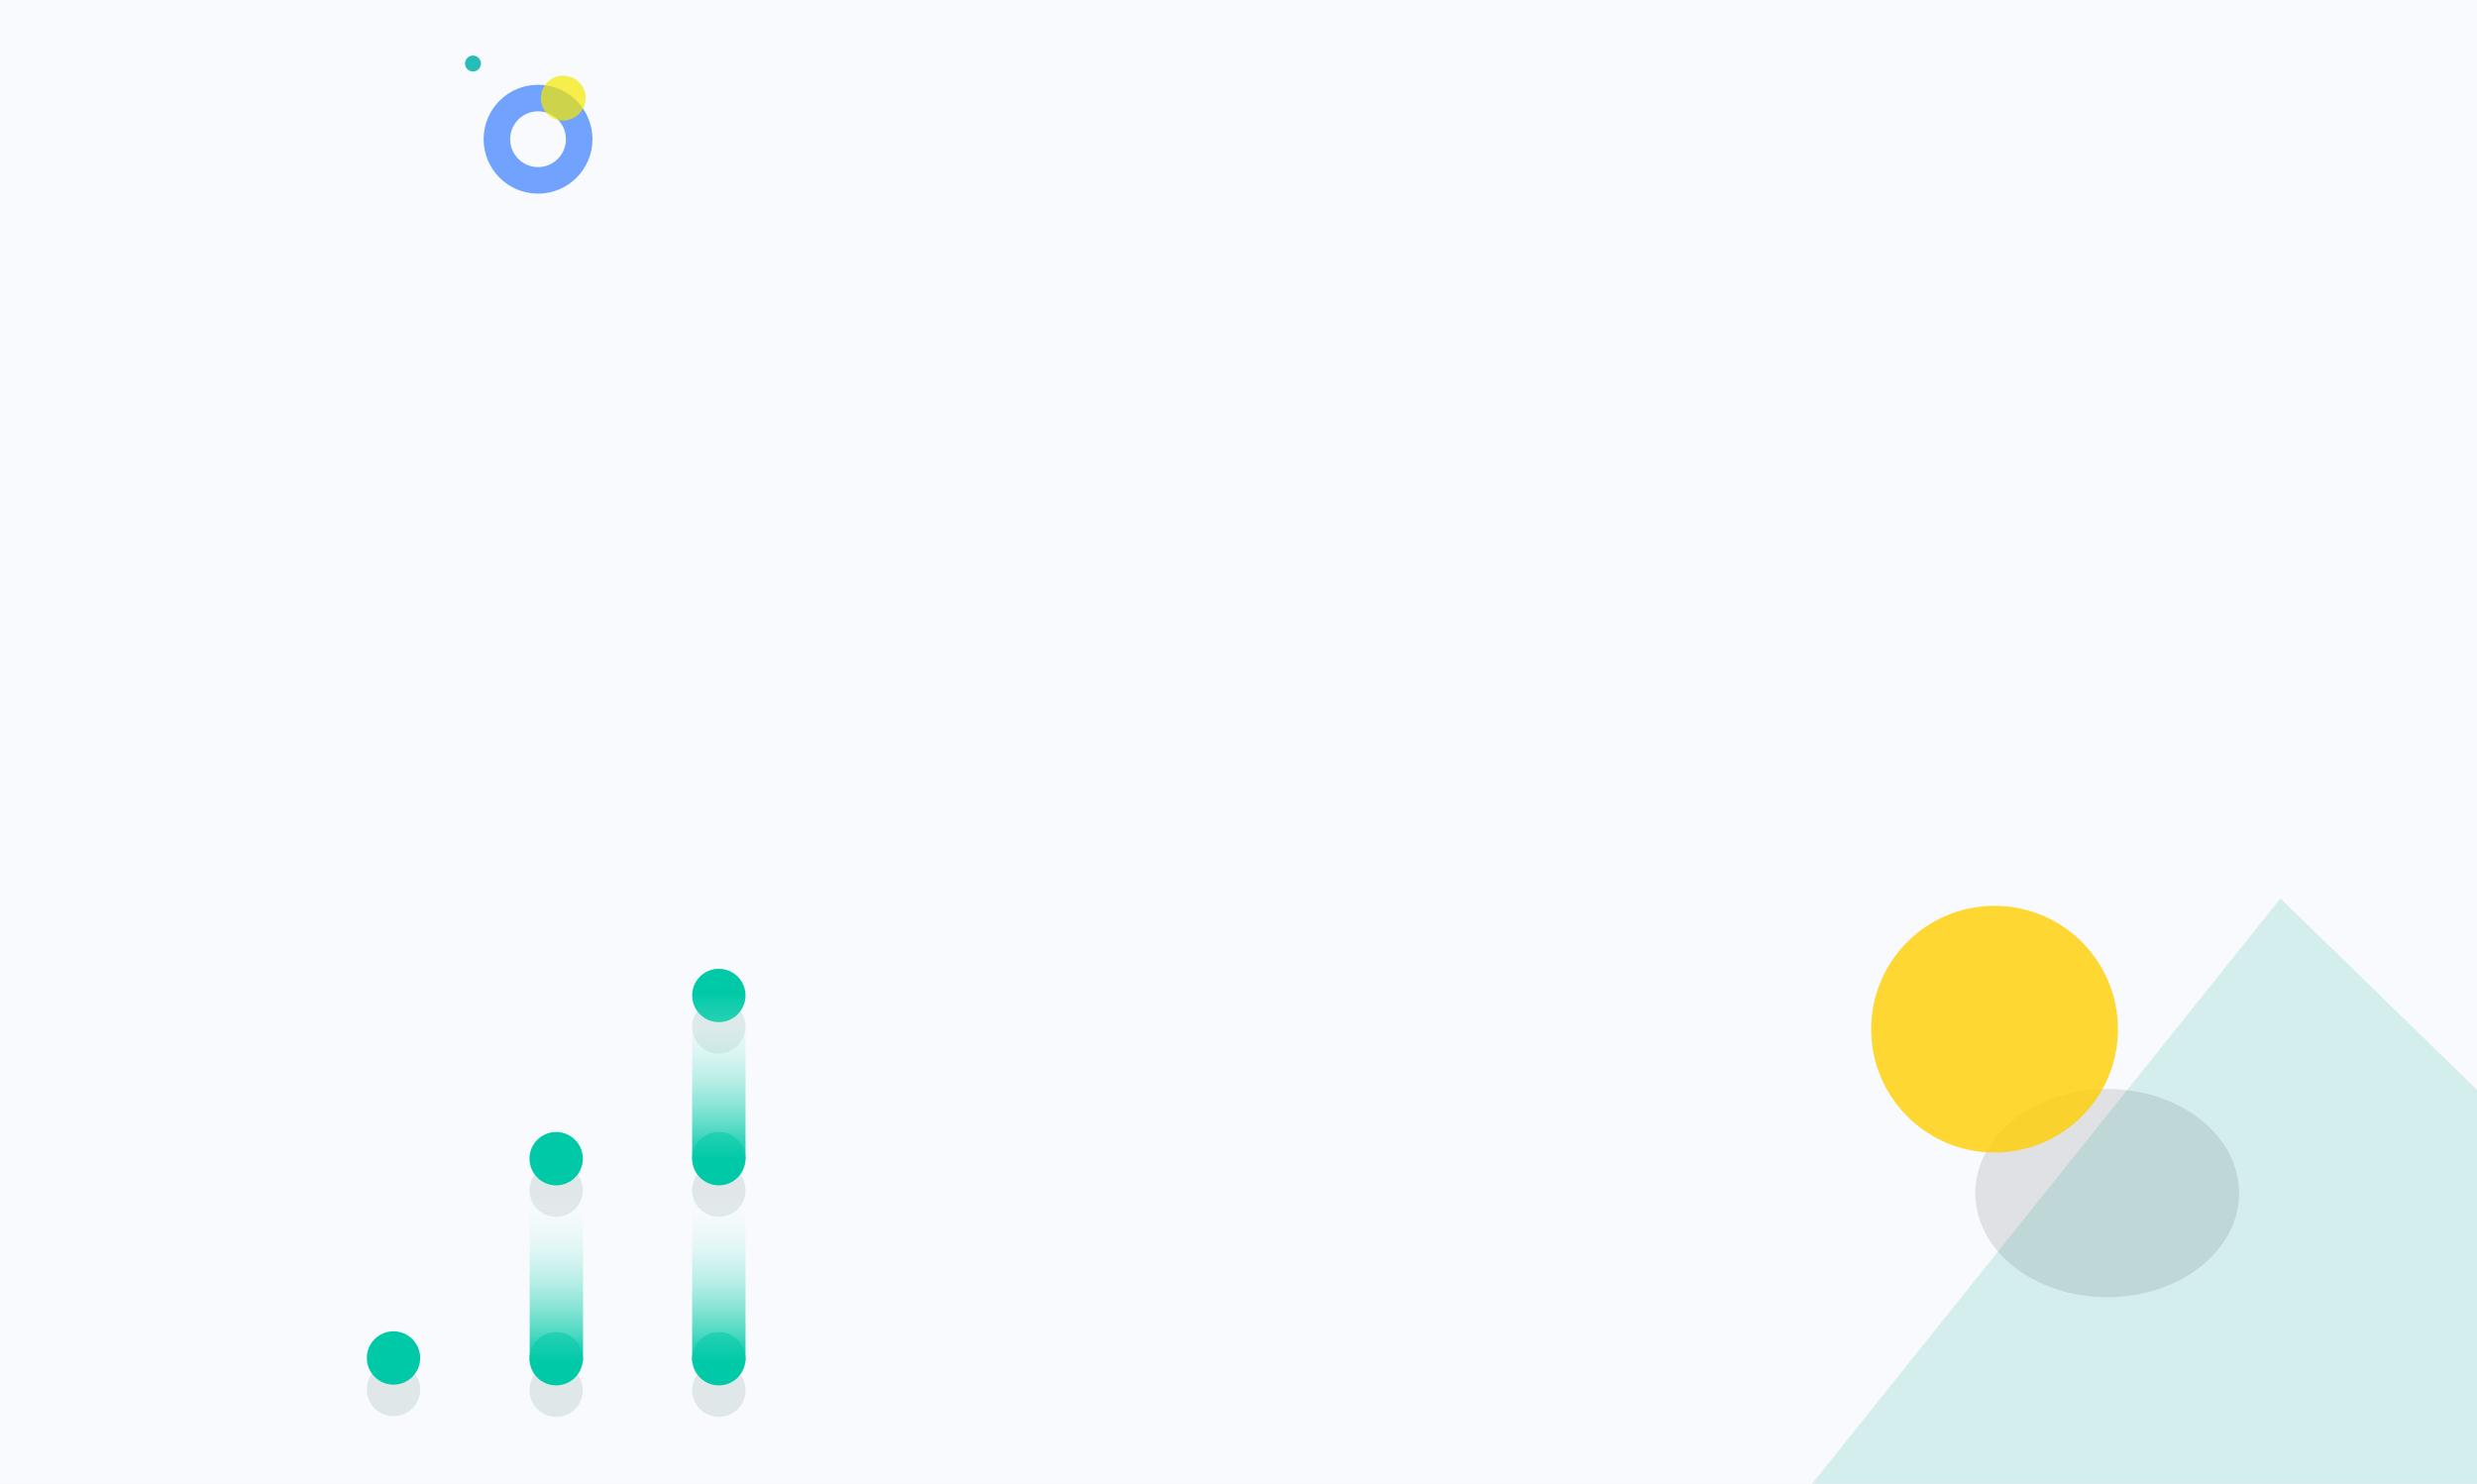
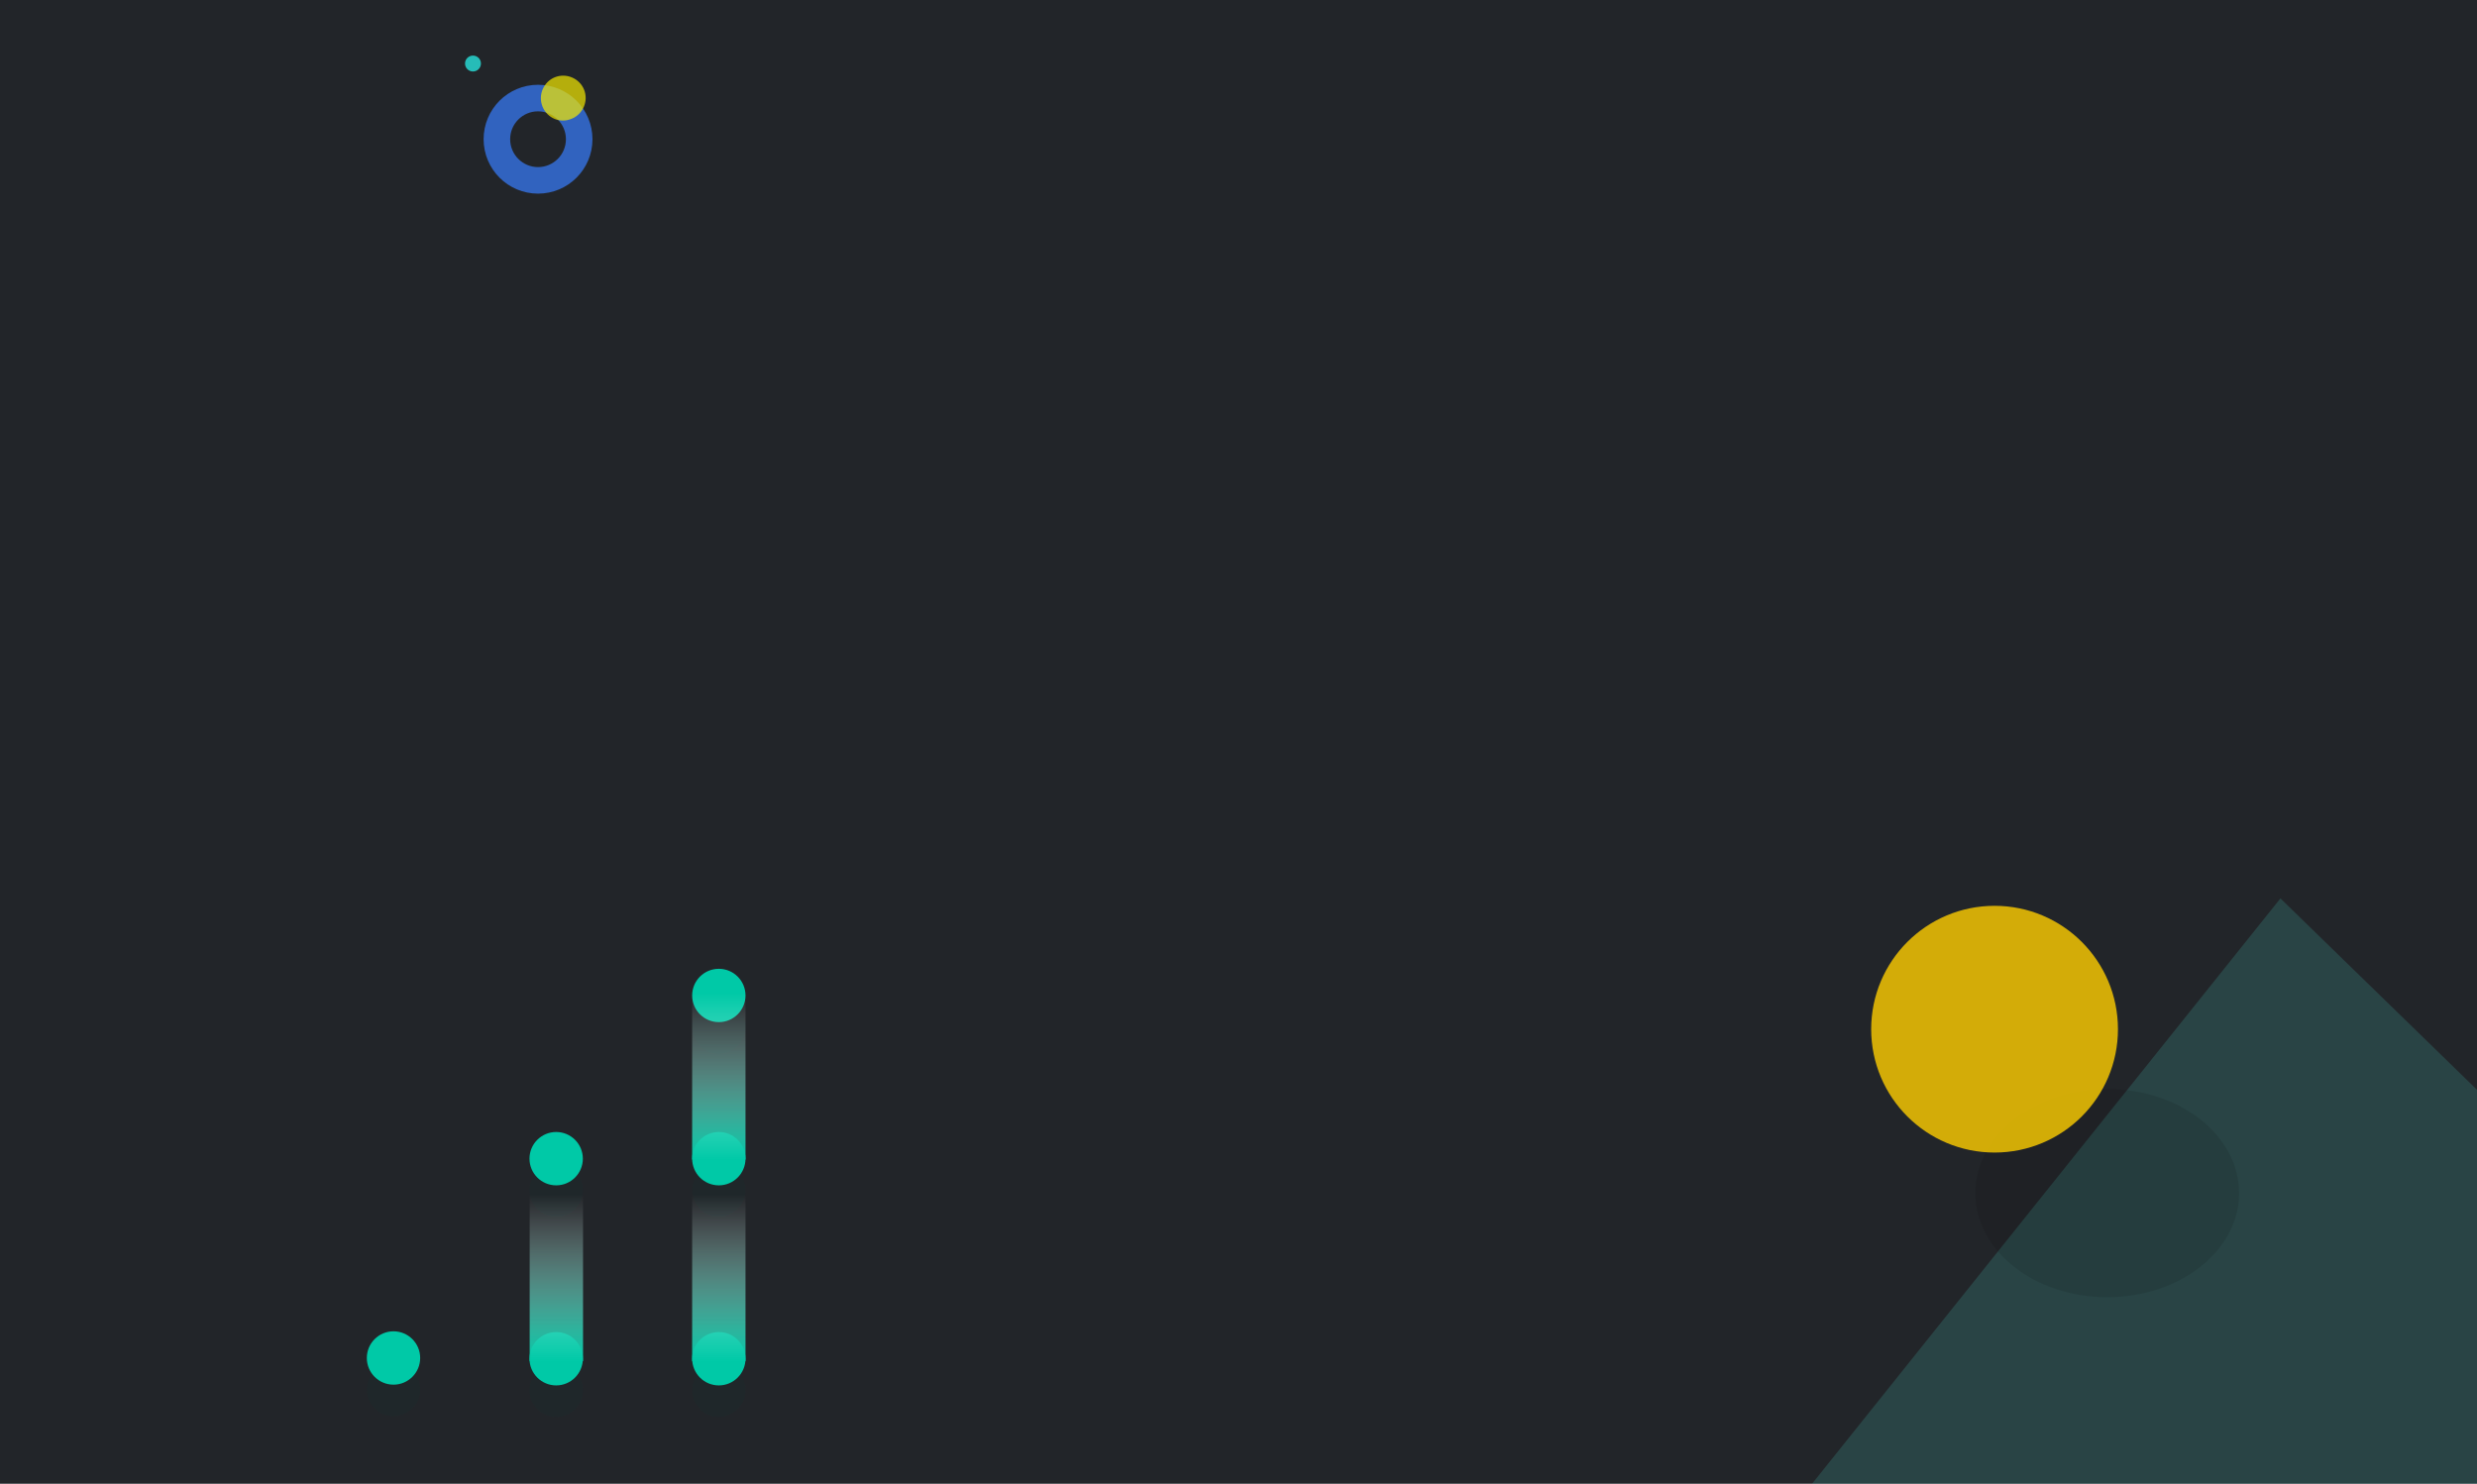
<svg xmlns="http://www.w3.org/2000/svg" width="1337" height="801" viewBox="0 0 1337 801" fill="none">
  <g clip-path="url(#clip0)">
-     <path d="M1337 0H0V801H1337V0Z" fill="#F8FAFD" />
+     <path d="M1337 0H0V801H1337V0Z" fill="#222529" />
    <path opacity="0.2" d="M952.1 833.5L1230.9 485L1531 777.2L1525.8 809.4L1449 914.2L951 834.6L952.1 833.5Z" fill="#48C0B6" />
    <path opacity="0.1" d="M1137.4 700.3C1176.72 700.3 1208.6 675.138 1208.6 644.1C1208.6 613.062 1176.72 587.9 1137.4 587.9C1098.08 587.9 1066.2 613.062 1066.2 644.1C1066.2 675.138 1098.08 700.3 1137.4 700.3Z" fill="black" />
    <path opacity="0.8" d="M1076.6 622.2C1113.38 622.2 1143.2 592.382 1143.2 555.6C1143.2 518.818 1113.38 489 1076.6 489C1039.82 489 1010 518.818 1010 555.6C1010 592.382 1039.82 622.2 1076.6 622.2Z" fill="#FFCE00" />
    <path opacity="0.1" d="M212.4 764.5C220.353 764.5 226.8 758.053 226.8 750.1C226.8 742.147 220.353 735.7 212.4 735.7C204.447 735.7 198 742.147 198 750.1C198 758.053 204.447 764.5 212.4 764.5Z" fill="#013D32" />
    <path opacity="0.1" d="M300.2 764.9C308.153 764.9 314.6 758.453 314.6 750.5C314.6 742.547 308.153 736.1 300.2 736.1C292.247 736.1 285.8 742.547 285.8 750.5C285.8 758.453 292.247 764.9 300.2 764.9Z" fill="#013D32" />
    <path opacity="0.1" d="M300.2 656.9C308.153 656.9 314.6 650.453 314.6 642.5C314.6 634.547 308.153 628.1 300.2 628.1C292.247 628.1 285.8 634.547 285.8 642.5C285.8 650.453 292.247 656.9 300.2 656.9Z" fill="#013D32" />
    <path opacity="0.1" d="M388 764.9C395.953 764.9 402.4 758.453 402.4 750.5C402.4 742.547 395.953 736.1 388 736.1C380.047 736.1 373.6 742.547 373.6 750.5C373.6 758.453 380.047 764.9 388 764.9Z" fill="#013D32" />
    <path opacity="0.1" d="M388 656.9C395.953 656.9 402.4 650.453 402.4 642.5C402.4 634.547 395.953 628.1 388 628.1C380.047 628.1 373.6 634.547 373.6 642.5C373.6 650.453 380.047 656.9 388 656.9Z" fill="#013D32" />
    <path opacity="0.1" d="M388 568.8C395.953 568.8 402.4 562.353 402.4 554.4C402.4 546.447 395.953 540 388 540C380.047 540 373.6 546.447 373.6 554.4C373.6 562.353 380.047 568.8 388 568.8Z" fill="#013D32" />
    <path d="M212.4 747.5C220.353 747.5 226.8 741.053 226.8 733.1C226.8 725.147 220.353 718.7 212.4 718.7C204.447 718.7 198 725.147 198 733.1C198 741.053 204.447 747.5 212.4 747.5Z" fill="#00C9A7" />
    <path d="M300.2 747.9C308.153 747.9 314.6 741.453 314.6 733.5C314.6 725.547 308.153 719.1 300.2 719.1C292.247 719.1 285.8 725.547 285.8 733.5C285.8 741.453 292.247 747.9 300.2 747.9Z" fill="#00C9A7" />
    <path d="M300.2 639.9C308.153 639.9 314.6 633.453 314.6 625.5C314.6 617.547 308.153 611.1 300.2 611.1C292.247 611.1 285.8 617.547 285.8 625.5C285.8 633.453 292.247 639.9 300.2 639.9Z" fill="#00C9A7" />
    <path d="M388 747.9C395.953 747.9 402.4 741.453 402.4 733.5C402.4 725.547 395.953 719.1 388 719.1C380.047 719.1 373.6 725.547 373.6 733.5C373.6 741.453 380.047 747.9 388 747.9Z" fill="#00C9A7" />
    <path d="M388 639.9C395.953 639.9 402.4 633.453 402.4 625.5C402.4 617.547 395.953 611.1 388 611.1C380.047 611.1 373.6 617.547 373.6 625.5C373.6 633.453 380.047 639.9 388 639.9Z" fill="#00C9A7" />
    <path d="M388 551.8C395.953 551.8 402.4 545.353 402.4 537.4C402.4 529.447 395.953 523 388 523C380.047 523 373.6 529.447 373.6 537.4C373.6 545.353 380.047 551.8 388 551.8Z" fill="#00C9A7" />
    <path d="M402.4 536.2H373.6V626H402.4V536.2Z" fill="url(#paint0_linear)" />
    <path d="M402.4 645H373.6V734.8H402.4V645Z" fill="url(#paint1_linear)" />
    <path d="M314.7 645H285.9V734.8H314.7V645Z" fill="url(#paint2_linear)" />
    <path opacity="0.7" d="M290.417 97.367C302.686 97.367 312.633 87.42 312.633 75.15C312.633 62.88 302.686 52.933 290.417 52.933C278.147 52.933 268.2 62.88 268.2 75.15C268.2 87.42 278.147 97.367 290.417 97.367Z" stroke="#377DFF" stroke-width="14.333" stroke-miterlimit="10" />
    <path d="M255.3 38.6C257.675 38.6 259.6 36.675 259.6 34.3C259.6 31.925 257.675 30 255.3 30C252.925 30 251 31.925 251 34.3C251 36.675 252.925 38.6 255.3 38.6Z" fill="#26BCB8" />
    <path opacity="0.7" d="M292.423 56.373C290.56 49.923 294.287 43.187 300.593 41.323C307.043 39.46 313.78 43.187 315.643 49.493C317.507 55.943 313.78 62.68 307.33 64.543C301.023 66.55 294.287 62.823 292.423 56.373Z" fill="#F4E800" />
  </g>
  <defs>
    <linearGradient id="paint0_linear" x1="388.03" y1="625.998" x2="388.03" y2="536.244" gradientUnits="userSpaceOnUse">
      <stop stop-color="#00C9A7" />
      <stop offset="1" stop-color="white" stop-opacity="0" />
    </linearGradient>
    <linearGradient id="paint1_linear" x1="388.03" y1="734.765" x2="388.03" y2="645.012" gradientUnits="userSpaceOnUse">
      <stop stop-color="#00C9A7" />
      <stop offset="1" stop-color="white" stop-opacity="0" />
    </linearGradient>
    <linearGradient id="paint2_linear" x1="300.249" y1="734.765" x2="300.249" y2="645.012" gradientUnits="userSpaceOnUse">
      <stop stop-color="#00C9A7" />
      <stop offset="1" stop-color="white" stop-opacity="0" />
    </linearGradient>
    <clipPath id="clip0">
      <rect width="1337" height="801" fill="white" />
    </clipPath>
  </defs>
</svg>
